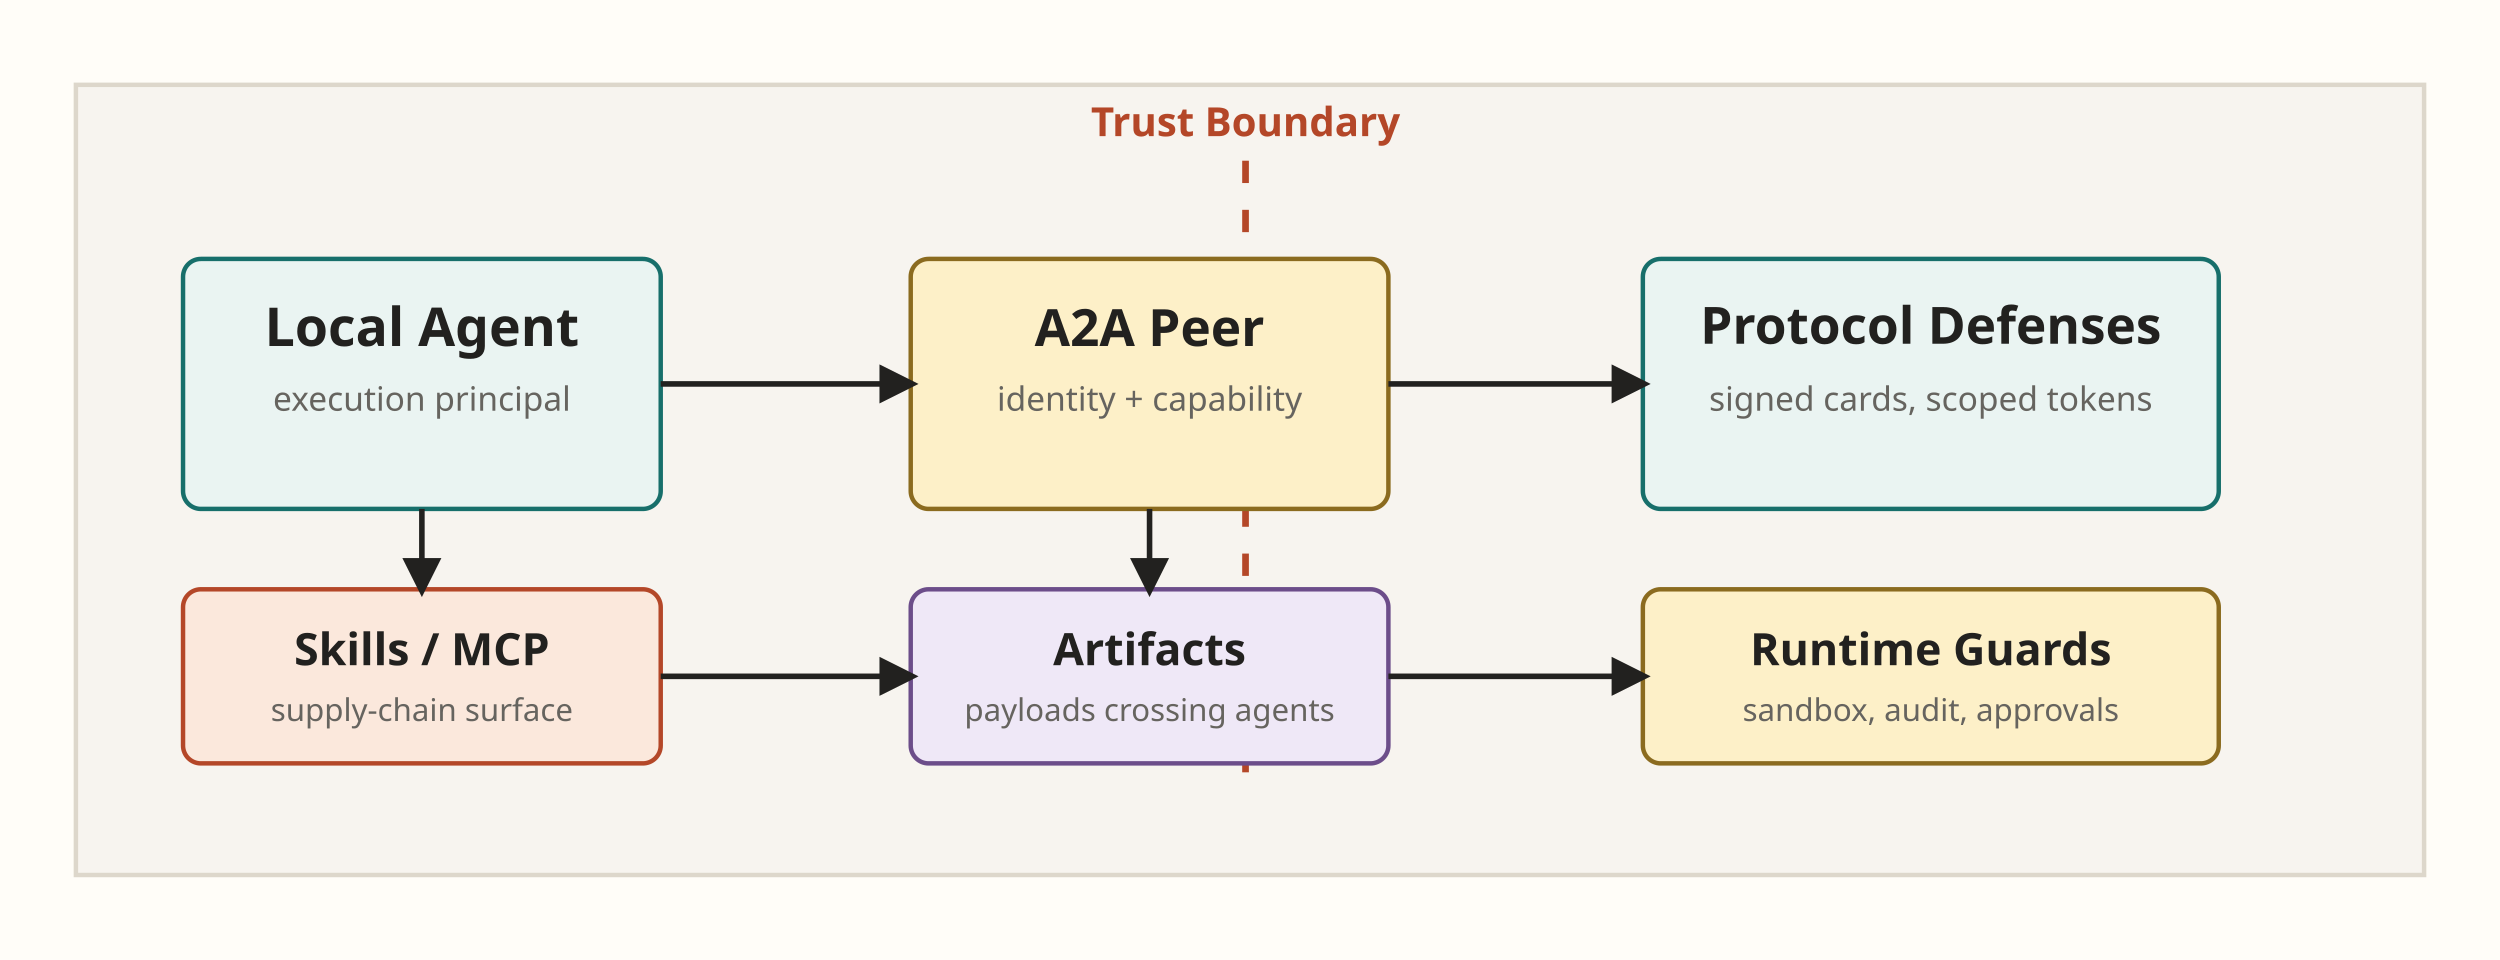
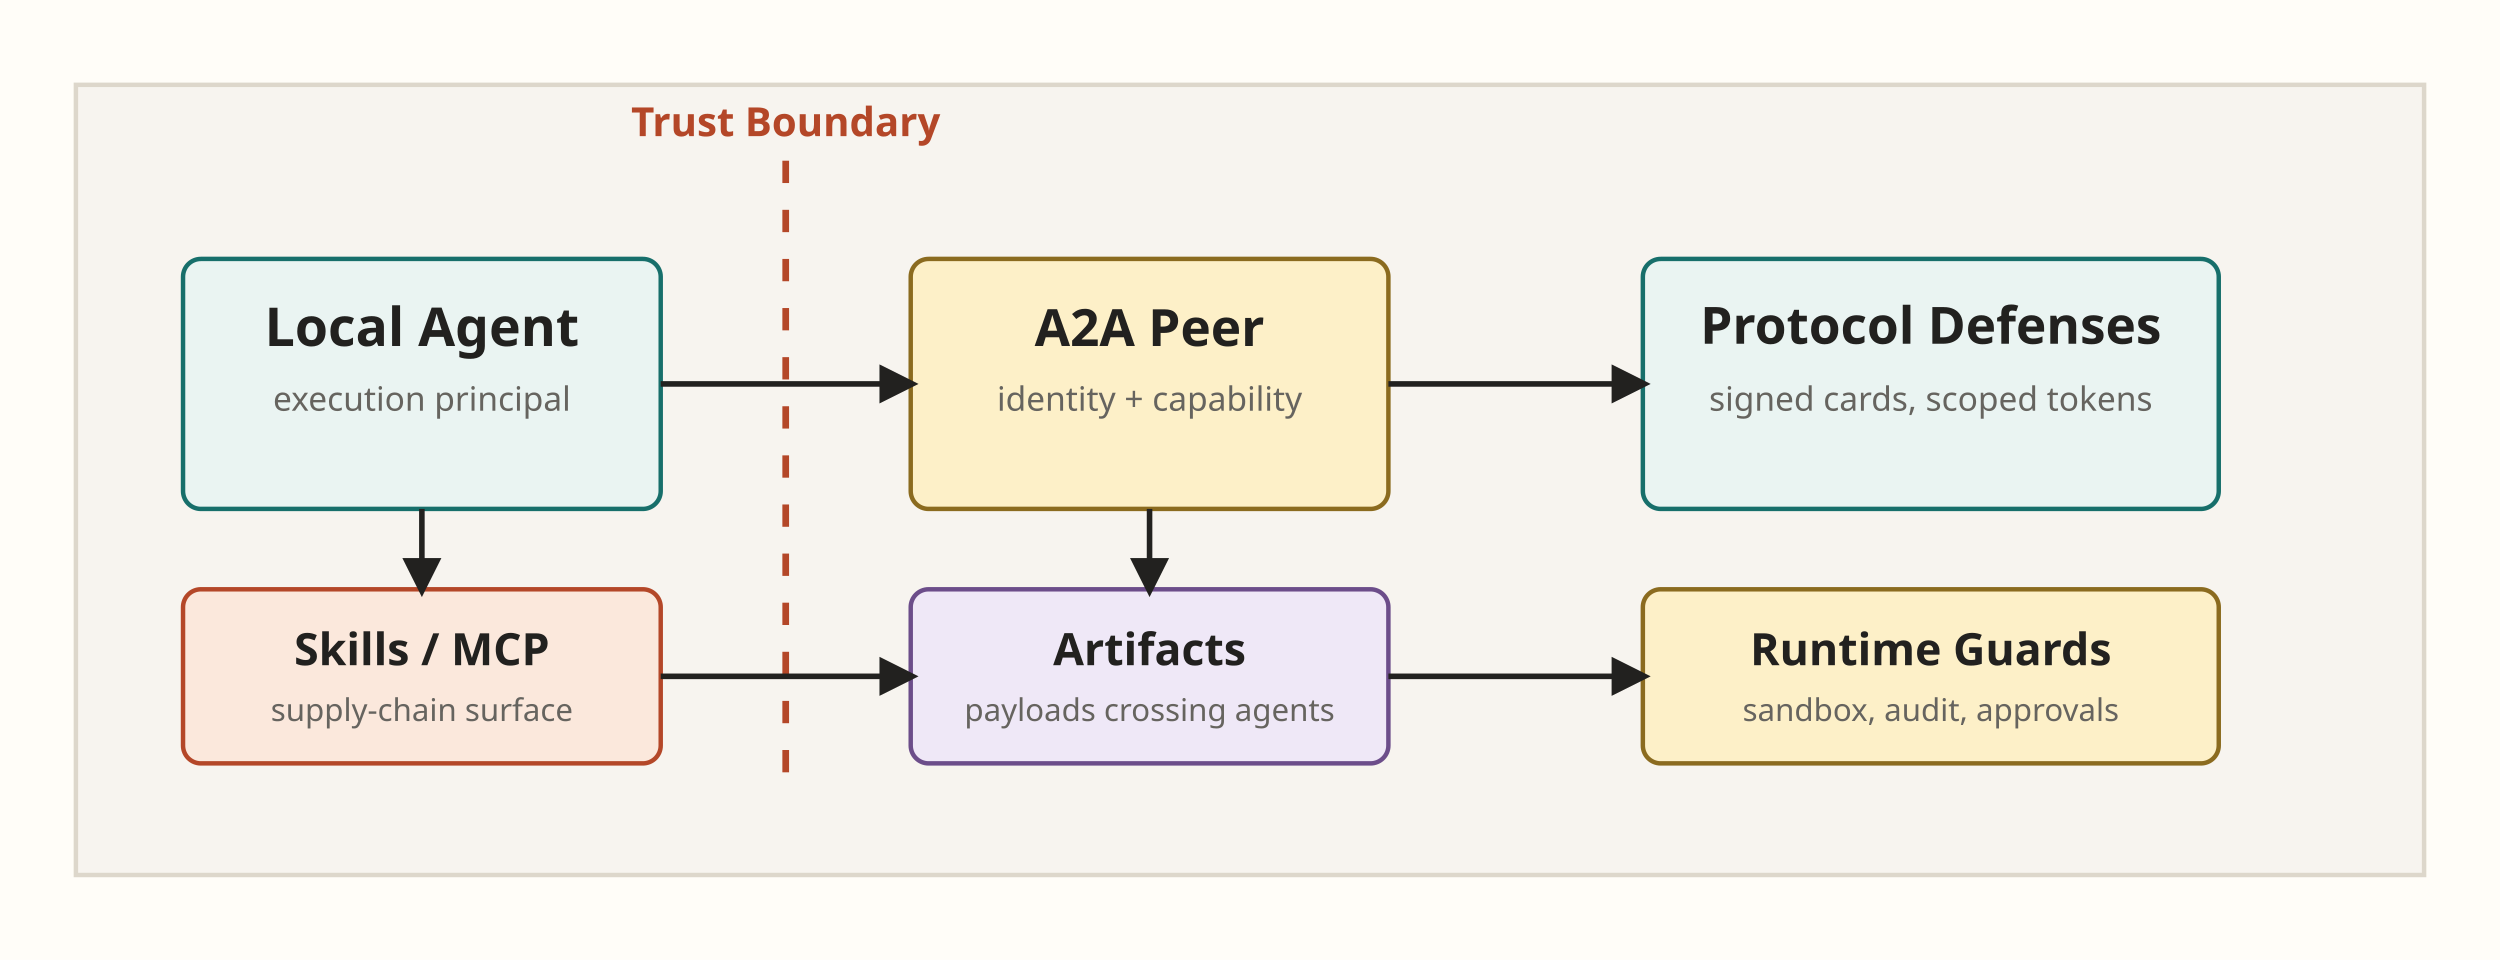
<svg xmlns="http://www.w3.org/2000/svg" viewBox="0 0 1120 430" role="img" aria-labelledby="title desc">
  <rect width="1120" height="430" fill="#fffdf8" />
  <rect x="34" y="38" width="1052" height="354" fill="#f7f4ef" stroke="#ddd7cb" stroke-width="2" />
-   <line x1="558" y1="72" x2="558" y2="358" stroke="#b44728" stroke-width="3" stroke-dasharray="10 12" />
-   <text x="558" y="61" text-anchor="middle" font-family="system-ui, sans-serif" font-size="18" font-weight="800" fill="#b44728">Trust Boundary</text>
+   <line x1="352" y1="72" x2="352" y2="358" stroke="#b44728" stroke-width="3" stroke-dasharray="10 12" />
+   <text x="352" y="61" text-anchor="middle" font-family="system-ui, sans-serif" font-size="18" font-weight="800" fill="#b44728">Trust Boundary</text>
  <g font-family="system-ui, sans-serif">
    <rect x="82" y="116" width="214" height="112" rx="8" fill="#eaf4f2" stroke="#176f6b" stroke-width="2" />
    <text x="189" y="155" text-anchor="middle" font-size="24" font-weight="800" fill="#22211f">Local Agent</text>
    <text x="189" y="184" text-anchor="middle" font-size="15" fill="#66645f">execution principal</text>
    <rect x="82" y="264" width="214" height="78" rx="8" fill="#fbe8dc" stroke="#b44728" stroke-width="2" />
    <text x="189" y="298" text-anchor="middle" font-size="20" font-weight="800" fill="#22211f">Skills / MCP</text>
    <text x="189" y="323" text-anchor="middle" font-size="14" fill="#66645f">supply-chain surface</text>
    <rect x="408" y="116" width="214" height="112" rx="8" fill="#fdf0c8" stroke="#8b6b1f" stroke-width="2" />
    <text x="515" y="155" text-anchor="middle" font-size="23" font-weight="800" fill="#22211f">A2A Peer</text>
    <text x="515" y="184" text-anchor="middle" font-size="15" fill="#66645f">identity + capability</text>
    <rect x="408" y="264" width="214" height="78" rx="8" fill="#efe8f7" stroke="#6c4d8a" stroke-width="2" />
    <text x="515" y="298" text-anchor="middle" font-size="20" font-weight="800" fill="#22211f">Artifacts</text>
    <text x="515" y="323" text-anchor="middle" font-size="14" fill="#66645f">payloads crossing agents</text>
    <rect x="736" y="116" width="258" height="112" rx="8" fill="#eaf4f2" stroke="#176f6b" stroke-width="2" />
    <text x="865" y="154" text-anchor="middle" font-size="23" font-weight="800" fill="#22211f">Protocol Defenses</text>
    <text x="865" y="184" text-anchor="middle" font-size="15" fill="#66645f">signed cards, scoped tokens</text>
    <rect x="736" y="264" width="258" height="78" rx="8" fill="#fdf0c8" stroke="#8b6b1f" stroke-width="2" />
    <text x="865" y="298" text-anchor="middle" font-size="20" font-weight="800" fill="#22211f">Runtime Guards</text>
    <text x="865" y="323" text-anchor="middle" font-size="14" fill="#66645f">sandbox, audit, approvals</text>
  </g>
  <g fill="none" stroke="#22211f" stroke-width="2.5" marker-end="url(#arrow)">
    <path d="M296 172 C340 172 362 172 408 172" />
    <path d="M515 228 C515 242 515 250 515 264" />
    <path d="M296 303 C344 303 360 303 408 303" />
    <path d="M622 172 C670 172 688 172 736 172" />
    <path d="M622 303 C674 303 684 303 736 303" />
    <path d="M189 228 C189 244 189 250 189 264" />
  </g>
  <defs>
    <marker id="arrow" viewBox="0 0 10 10" refX="8" refY="5" markerWidth="7" markerHeight="7" orient="auto-start-reverse">
      <path d="M 0 0 L 10 5 L 0 10 z" fill="#22211f" />
    </marker>
  </defs>
</svg>
